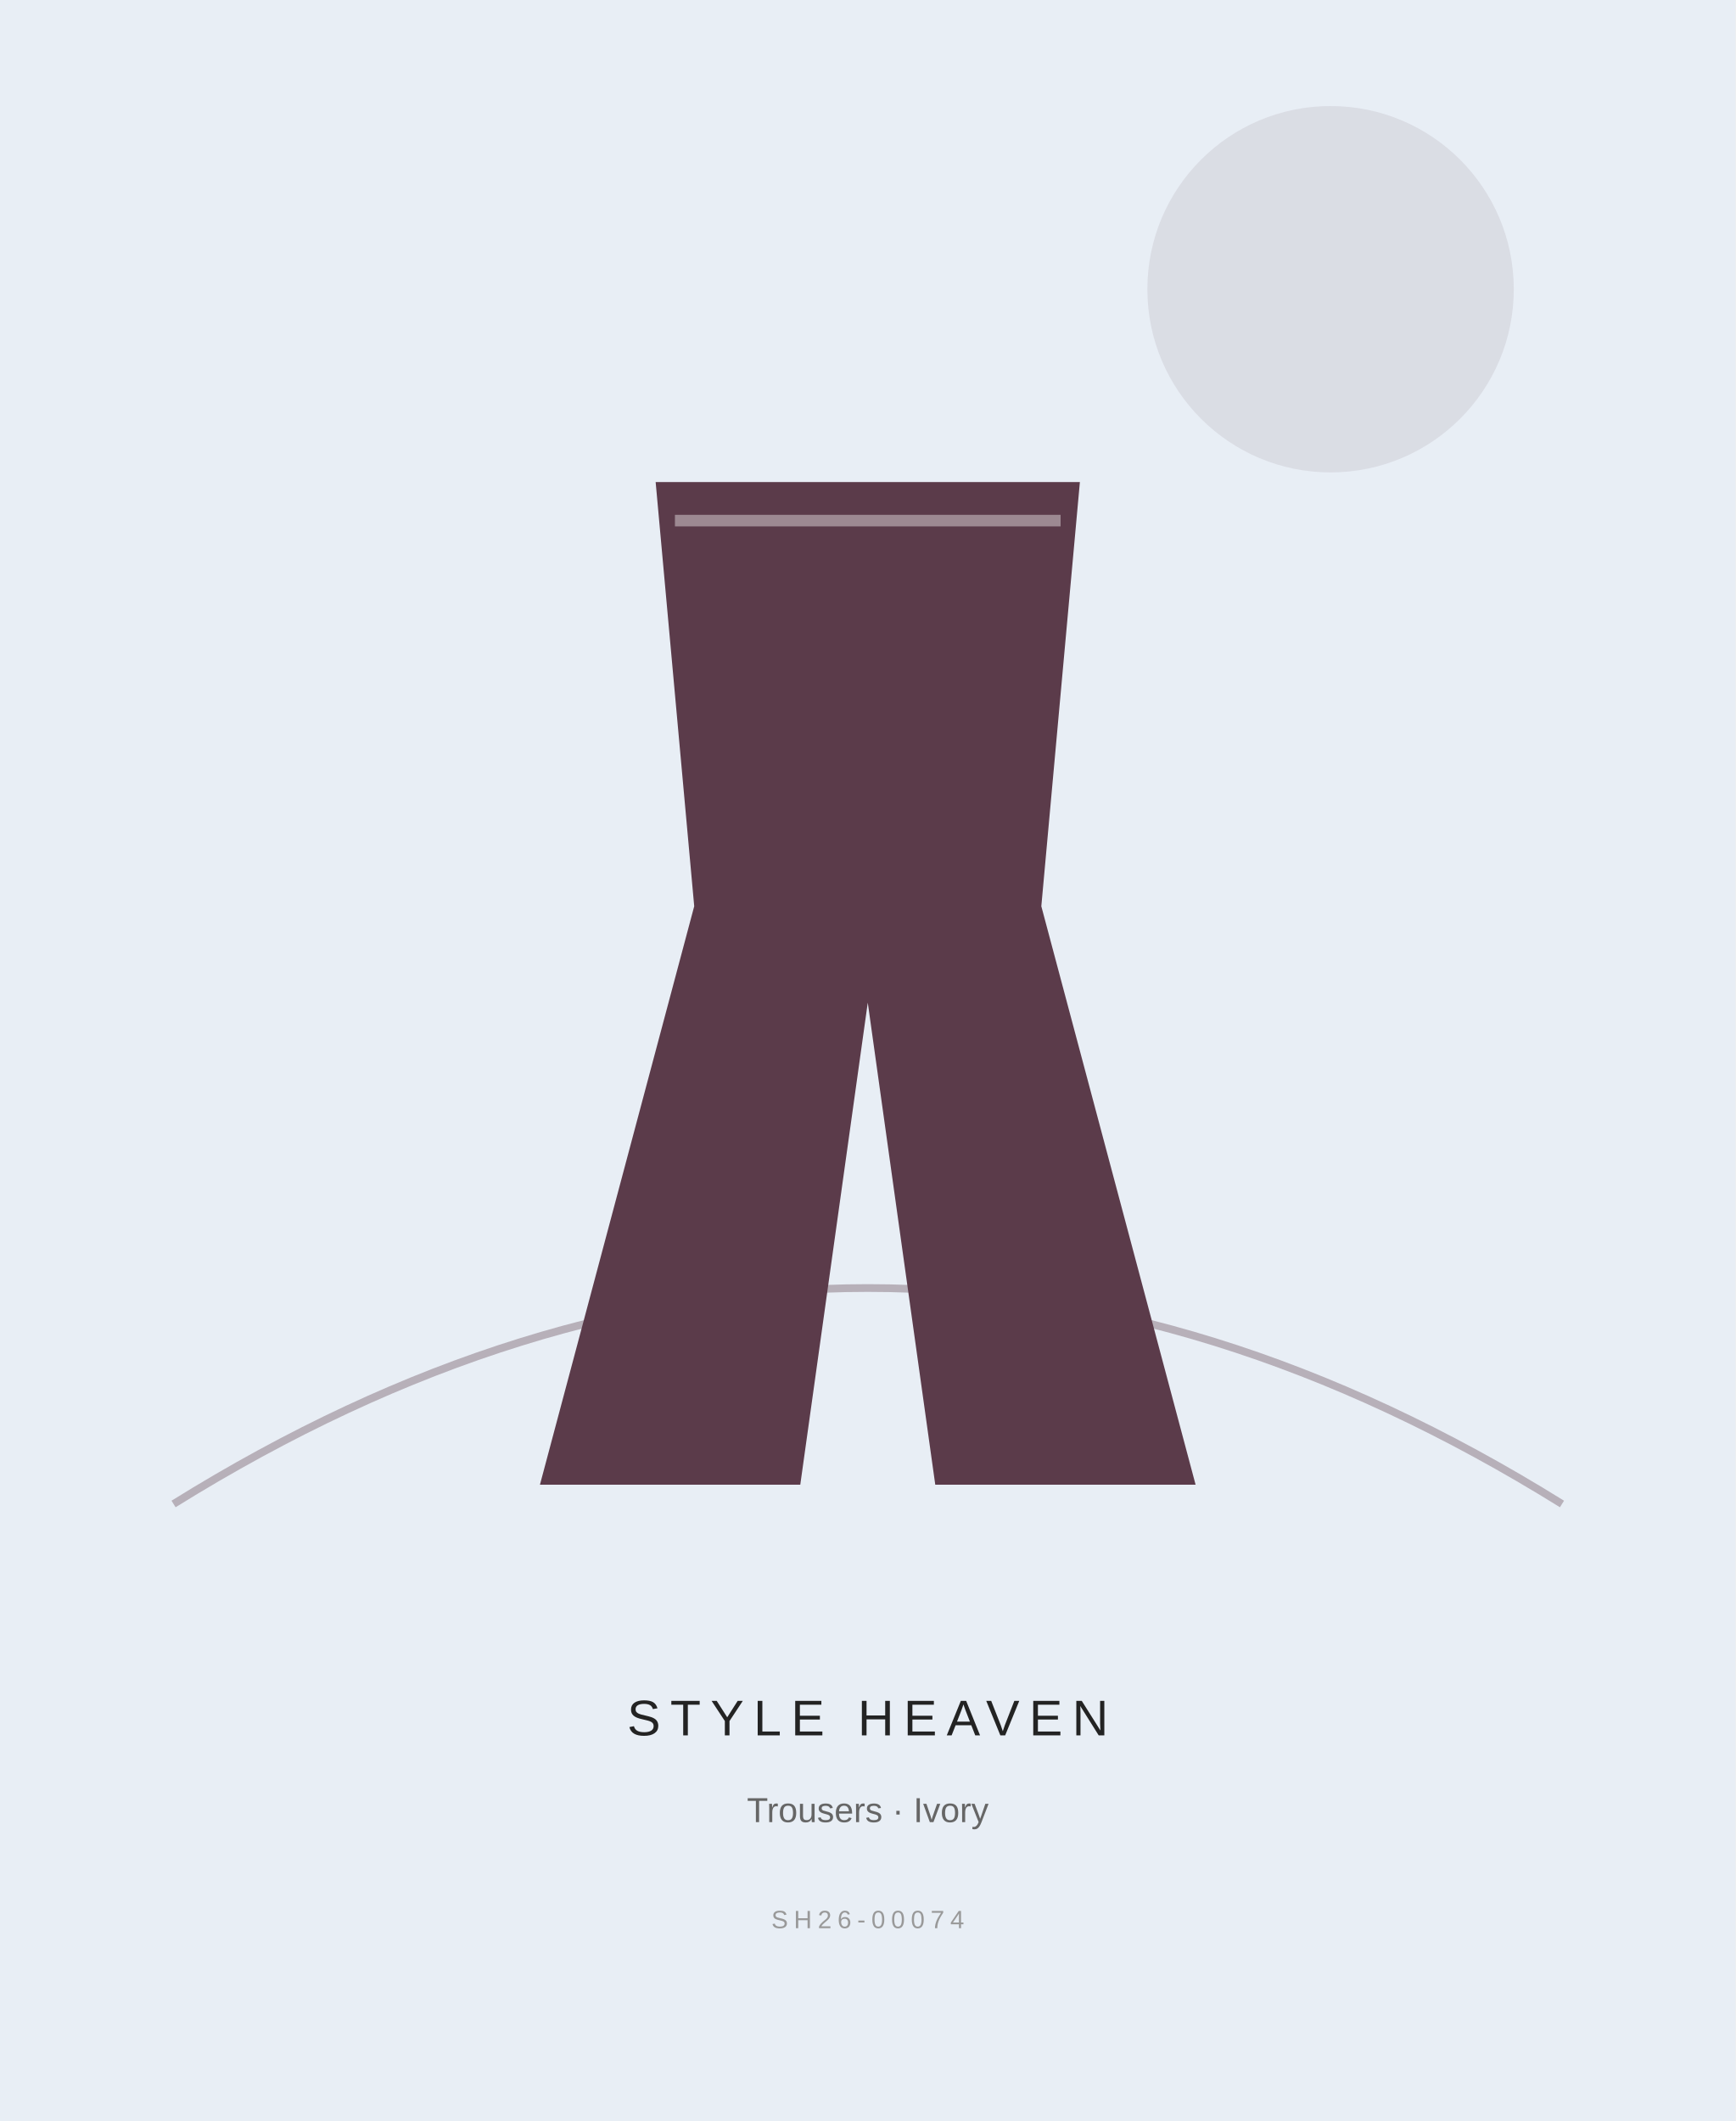
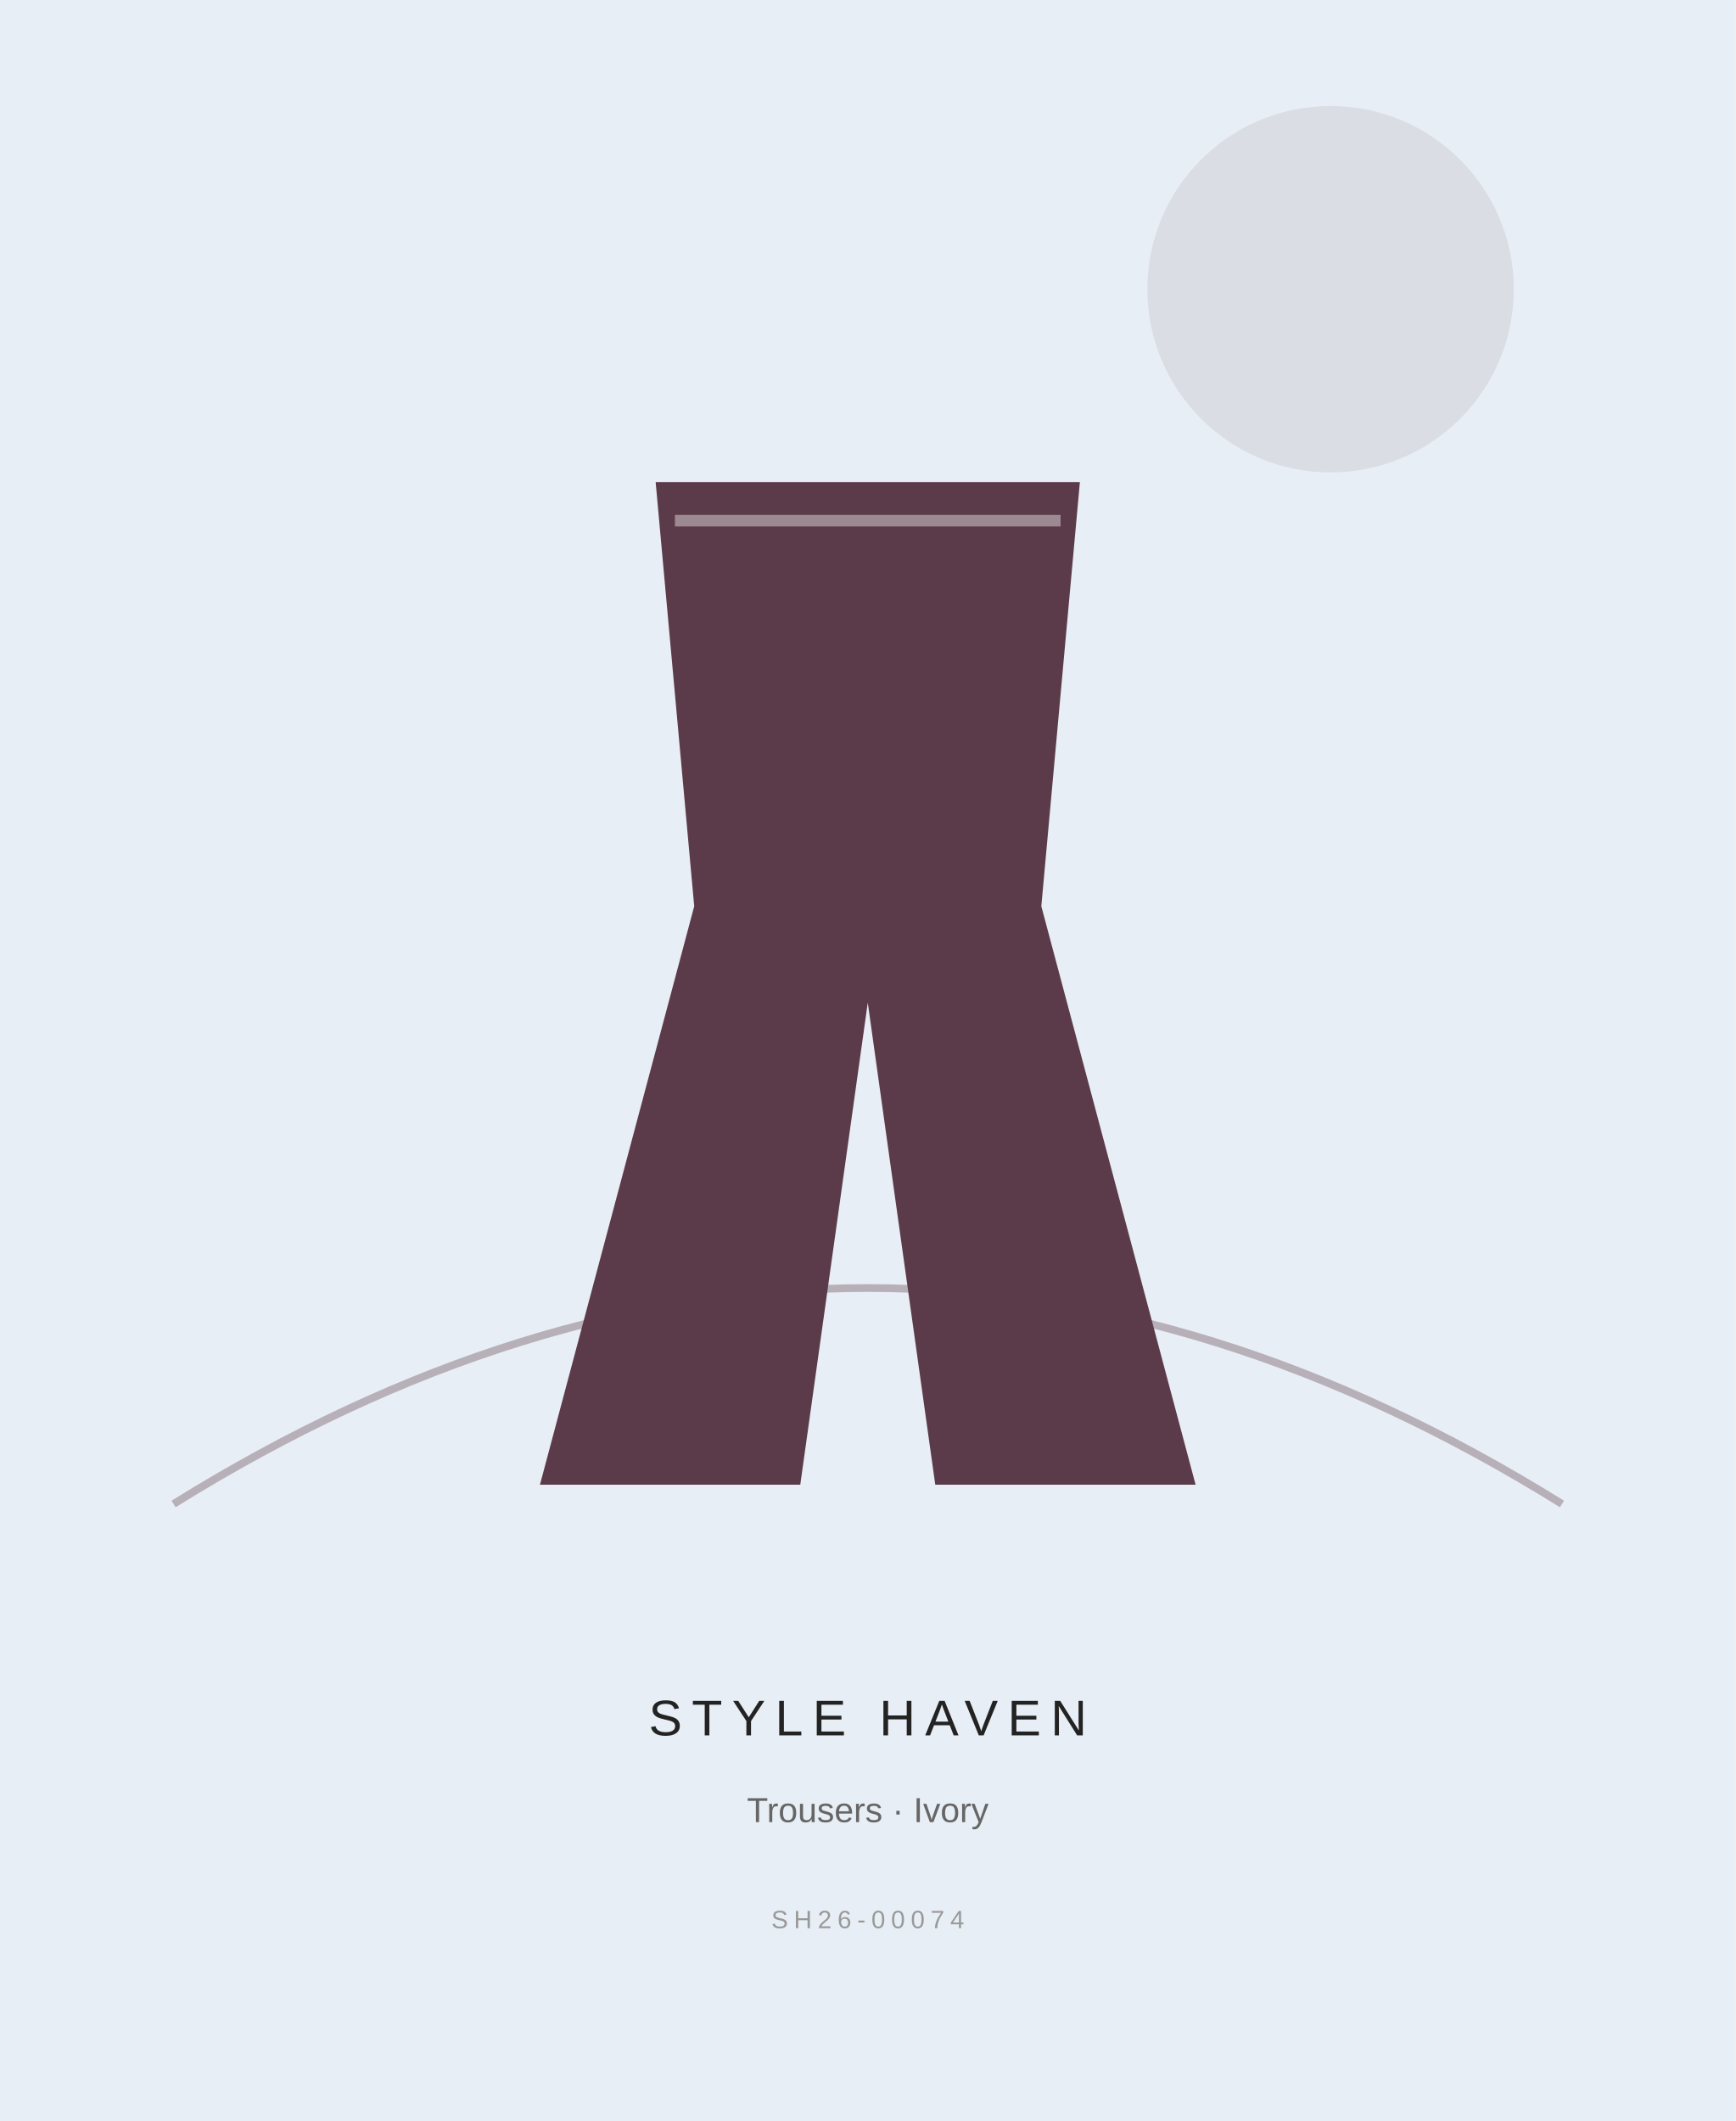
<svg xmlns="http://www.w3.org/2000/svg" viewBox="0 0 900 1100">
  <rect width="900" height="1100" fill="#E8EEF5" />
  <circle cx="690" cy="150" r="95" fill="#5B3B4A" opacity=".10" />
  <path d="M90 780 Q450 556 810 780" fill="none" stroke="#5B3B4A" stroke-width="4" opacity=".35" />
  <path d="M340 250 L560 250 L540 470 L620 770 L485 770 L450 520 L415 770 L280 770 L360 470Z" fill="#5B3B4A" />
  <path d="M350 270 H550" stroke="#fff" stroke-width="6" opacity=".4" />
-   <text x="450" y="900" text-anchor="middle" font-family="Arial,sans-serif" font-size="26" letter-spacing="5" fill="#232323">STYLE HEAVEN</text>
+   <text x="450" y="900" text-anchor="middle" font-family="Arial,sans-serif" font-size="26" letter-spacing="5" fill="#232323">STYLE HAVEN</text>
  <text x="450" y="945" text-anchor="middle" font-family="Arial,sans-serif" font-size="18" fill="#666">Trousers · Ivory</text>
  <text x="450" y="1000" text-anchor="middle" font-family="Arial,sans-serif" font-size="13" letter-spacing="3" fill="#999">SH26-00074</text>
</svg>
